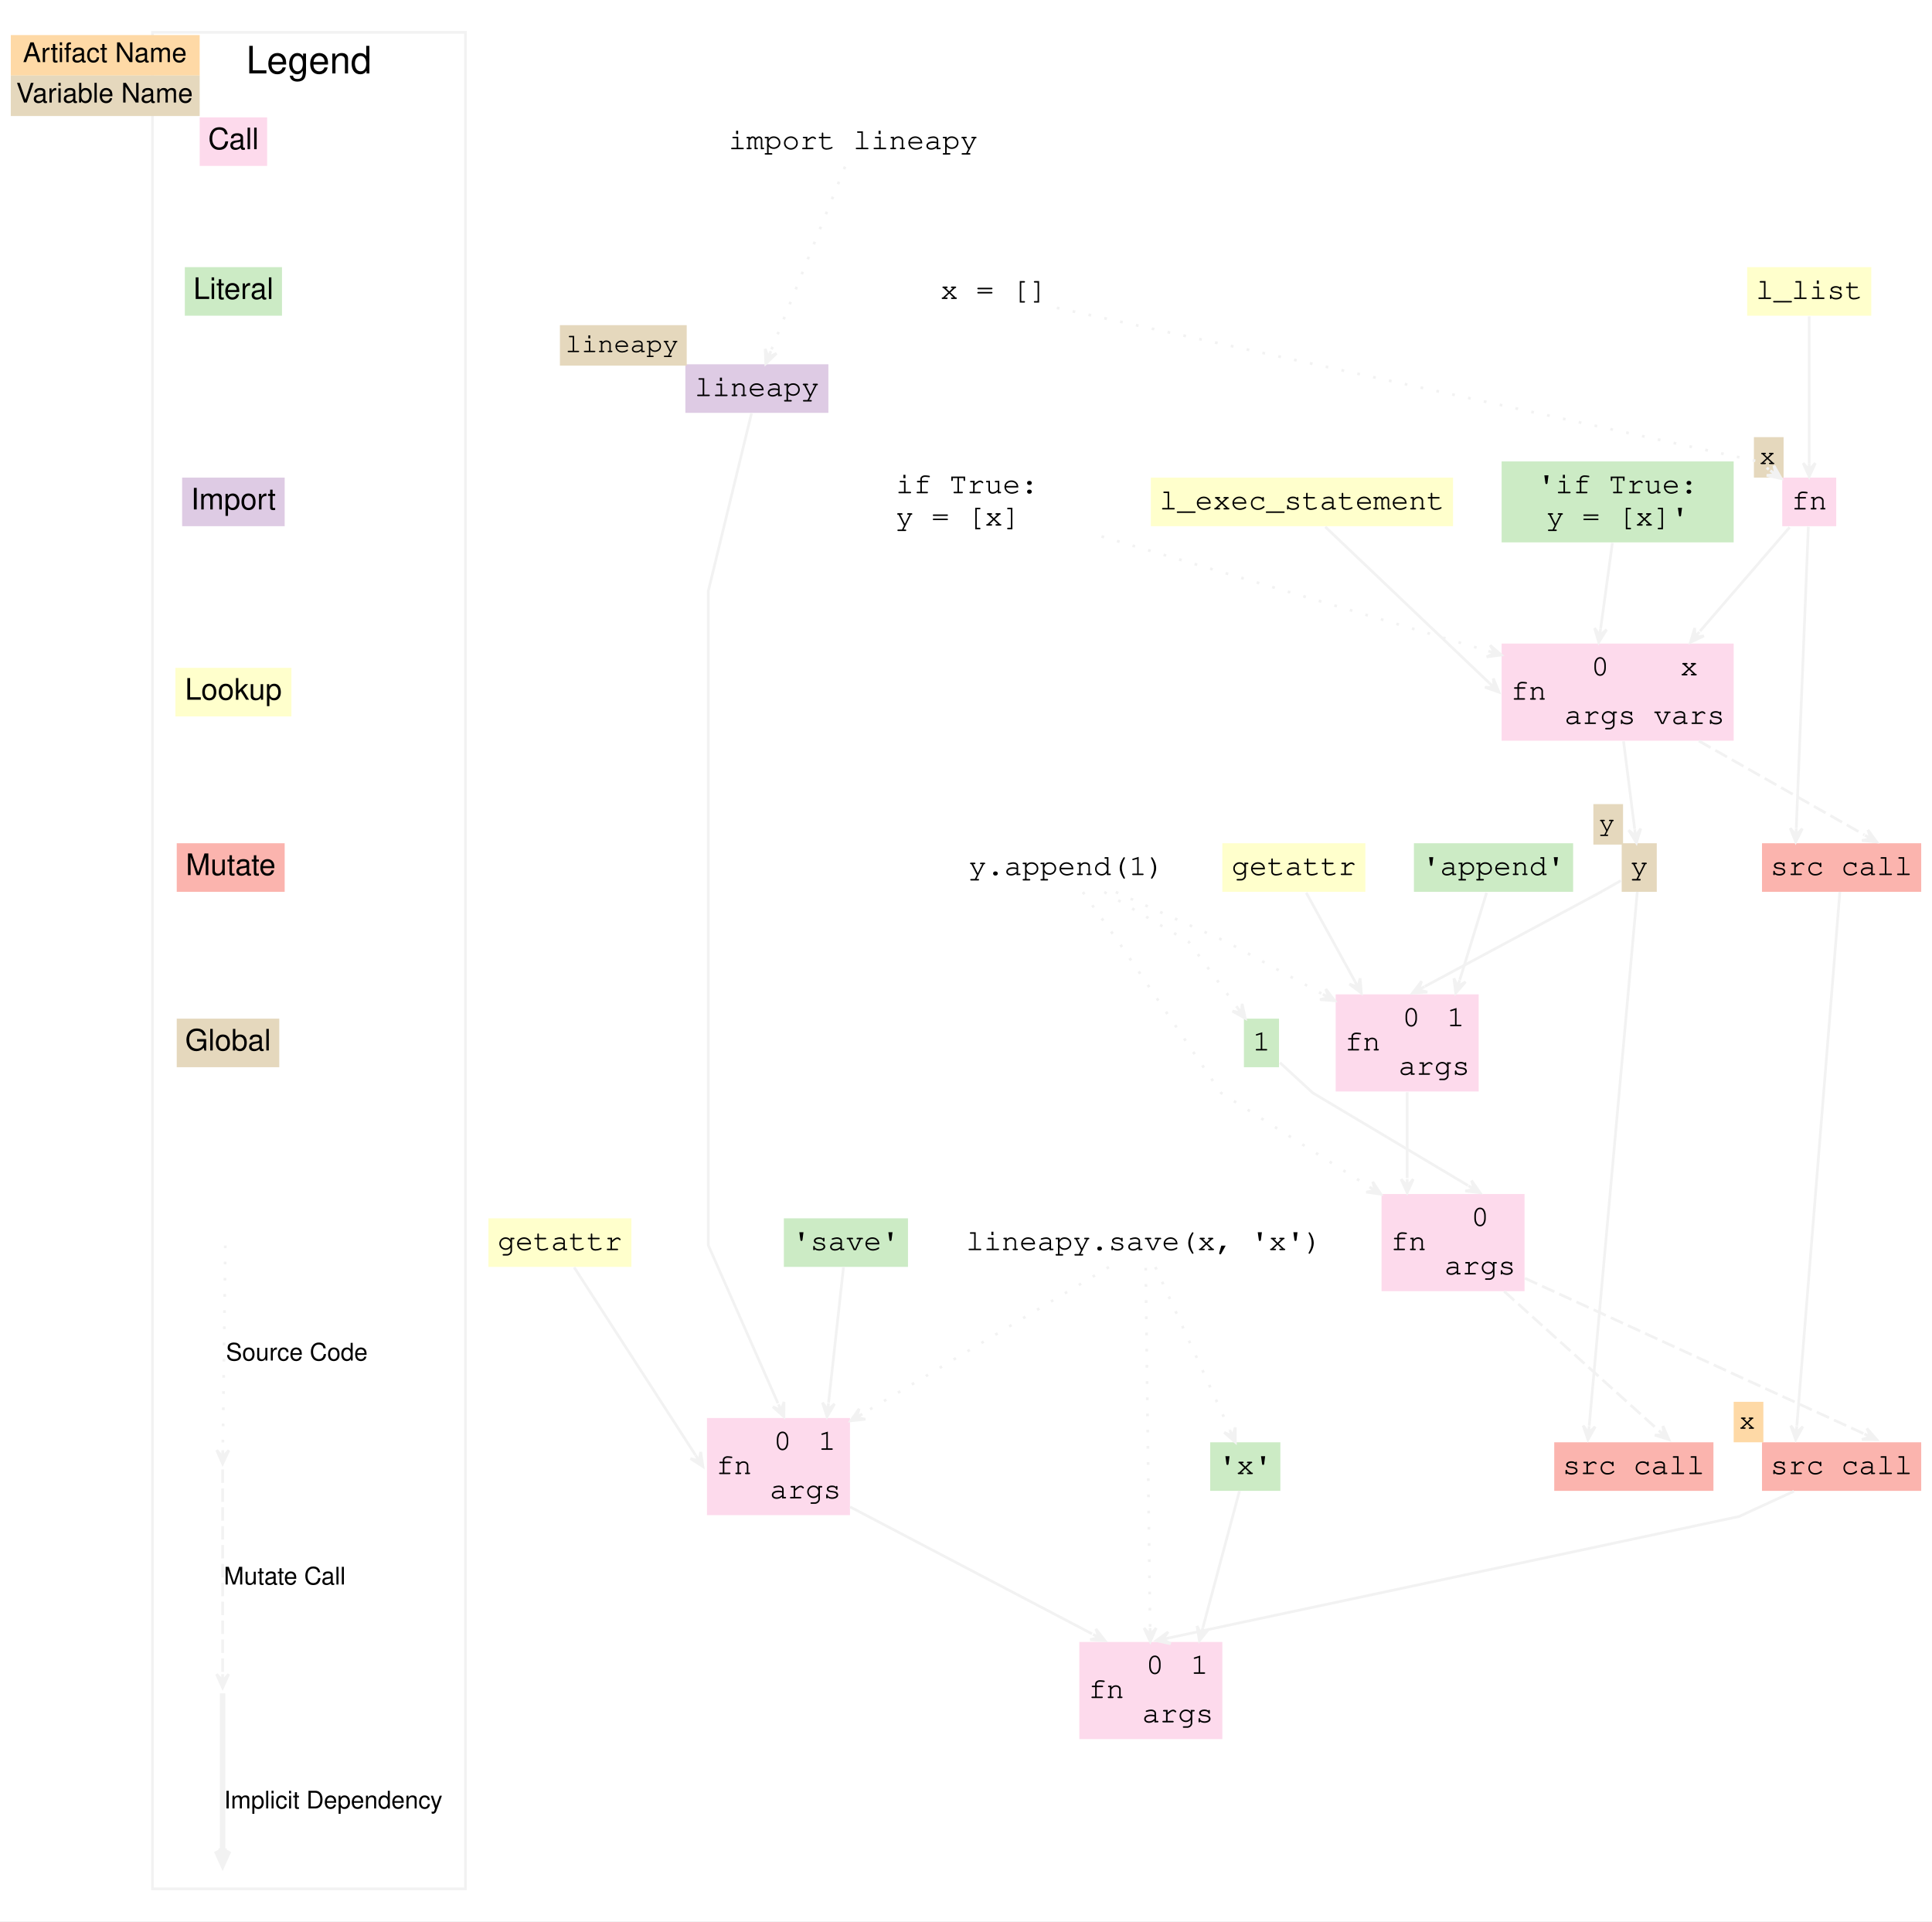
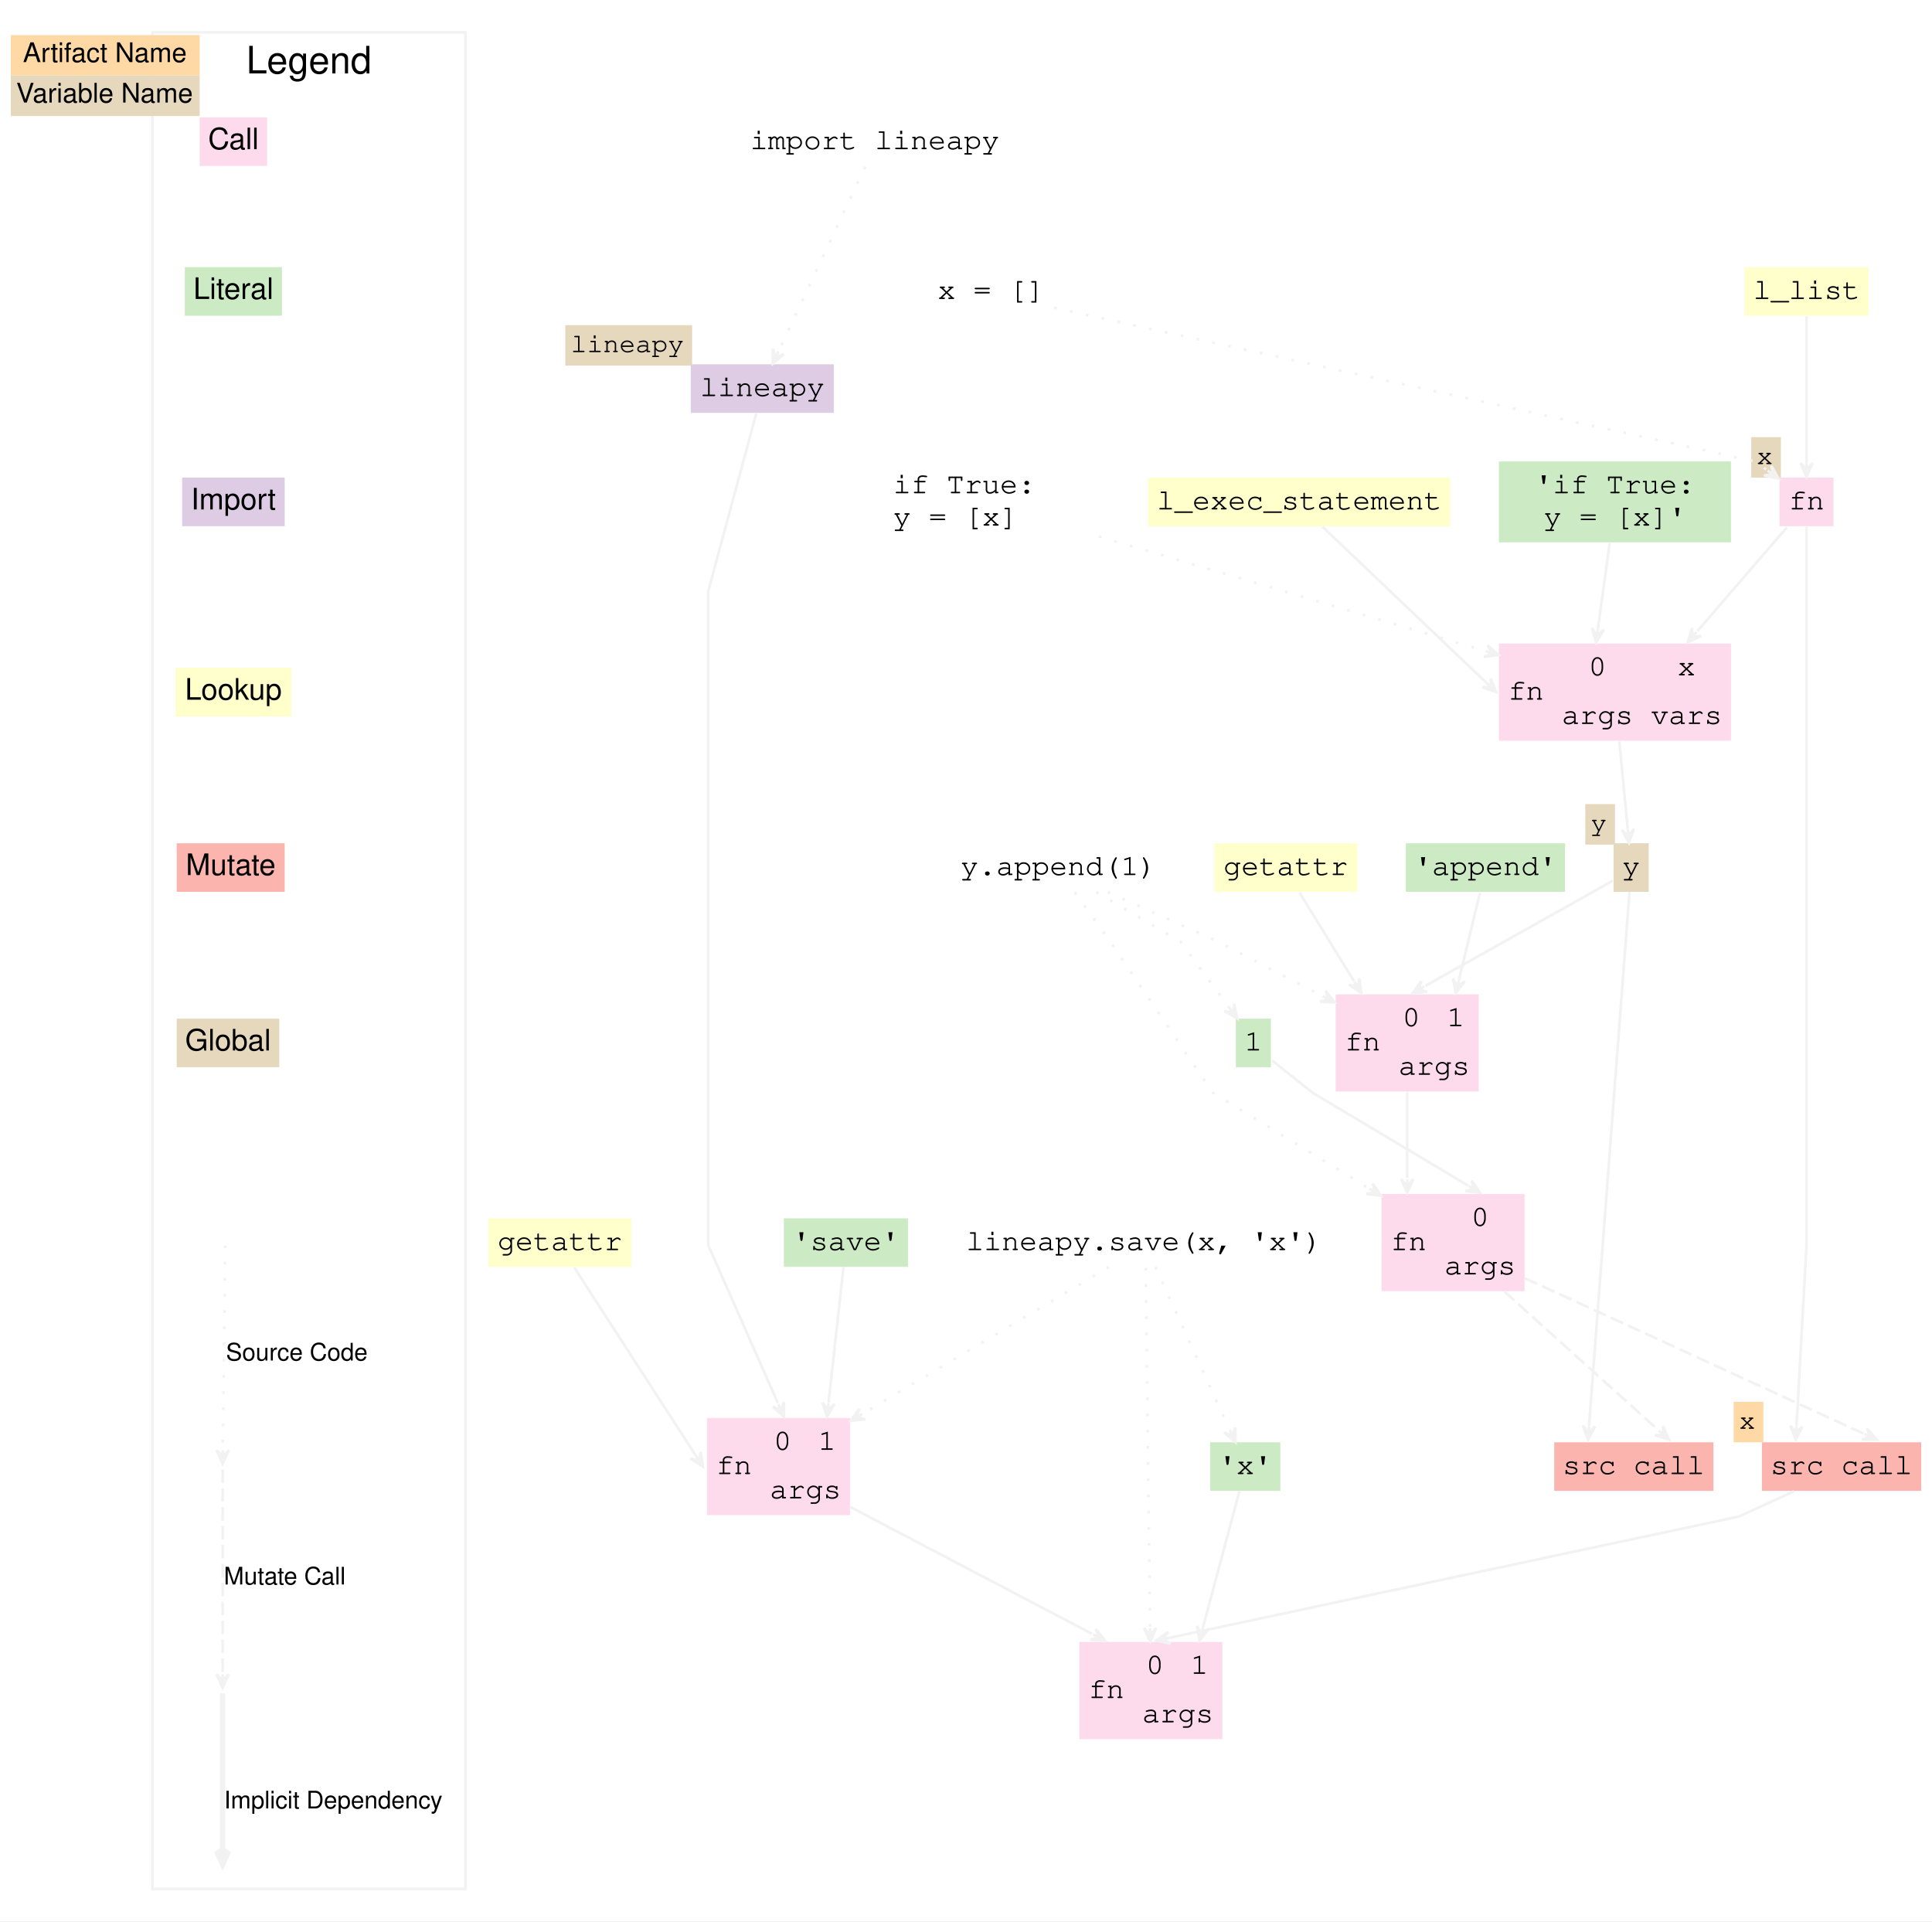
<svg xmlns="http://www.w3.org/2000/svg" width="716pt" height="712pt" viewBox="0 0 716 712">
  <g class="graph" transform="scale(1) translate(4 708)">
    <polygon points="-4 4 -4 -708 712 -708 712 4" fill="#fff" stroke="transparent" />
    <g class="cluster">
      <polygon points="52.5 -8 52.5 -696 168.5 -696 168.5 -8" fill="none" stroke="#f2f2f2" />
      <text x="110.5" y="-680.8" font-family="Helvetica,sans-Serif" font-size="14" text-anchor="middle">Legend</text>
    </g>
    <g class="node">
      <polygon points="70 -646.5 70 -664.5 95 -664.5 95 -646.5" fill="#fddaec" stroke="#f2f2f2" stroke-width="0" />
      <text x="82.5" y="-652.7" fill="#000000" font-family="Helvetica,sans-Serif" font-size="11" text-anchor="middle">Call</text>
      <polygon points="0 -680 0 -695 70 -695 70 -680" fill="#fed9a6" stroke="transparent" />
      <text x="4.5" y="-685" fill="#000000" font-family="Helvetica,sans-Serif" font-size="10">Artifact Name</text>
      <polygon points="0 -665 0 -680 70 -680 70 -665" fill="#e5d8bd" stroke="transparent" />
      <text x="2" y="-670" fill="#000000" font-family="Helvetica,sans-Serif" font-size="10">Variable Name</text>
      <polygon points="100.5 -609 64.5 -609 64.5 -591 100.5 -591" fill="#ccebc5" stroke="#f2f2f2" stroke-width="0" />
      <text x="82.5" y="-597.2" fill="#000000" font-family="Helvetica,sans-Serif" font-size="11" text-anchor="middle">Literal</text>
      <polygon points="101.5 -531 63.5 -531 63.5 -513 101.5 -513" fill="#decbe4" stroke="#f2f2f2" stroke-width="0" />
      <text x="82.5" y="-519.2" fill="#000000" font-family="Helvetica,sans-Serif" font-size="11" text-anchor="middle">Import</text>
      <polygon points="104 -460.5 61 -460.5 61 -442.5 104 -442.5" fill="#ffc" stroke="#f2f2f2" stroke-width="0" />
      <text x="82.5" y="-448.7" fill="#000000" font-family="Helvetica,sans-Serif" font-size="11" text-anchor="middle">Lookup</text>
      <polygon points="61.5 -377.5 61.5 -395.5 101.5 -395.5 101.5 -377.5" fill="#fbb4ae" stroke="#f2f2f2" stroke-width="0" />
      <text x="81.5" y="-383.7" fill="#000000" font-family="Helvetica,sans-Serif" font-size="11" text-anchor="middle">Mutate</text>
      <polygon points="99.5 -330.5 61.5 -330.5 61.5 -312.5 99.5 -312.5" fill="#e5d8bd" stroke="#f2f2f2" stroke-width="0" />
      <text x="80.5" y="-318.7" fill="#000000" font-family="Helvetica,sans-Serif" font-size="11" text-anchor="middle">Global</text>
    </g>
    <g class="edge">
      <path d="m79.5-246.44c-0.03 2.05-0.71 57.54-0.93 75.43" fill="none" stroke="#f2f2f2" stroke-dasharray="1,5" />
      <polygon points="78.5 -165.56 80.81 -170.53 78.53 -168.06 78.56 -170.56 78.56 -170.56 78.56 -170.56 78.53 -168.06 76.31 -170.58 78.5 -165.56" fill="#f2f2f2" stroke="#f2f2f2" />
      <text x="106" y="-203.8" font-family="Helvetica,sans-Serif" font-size="9" text-anchor="middle">Source Code</text>
      <path d="m78.5-163.44v75.43" fill="none" stroke="#f2f2f2" stroke-dasharray="5,2" />
      <polygon points="78.5 -82.56 80.75 -87.56 78.5 -85.06 78.5 -87.56 78.5 -87.56 78.5 -87.56 78.5 -85.06 76.25 -87.56 78.5 -82.56" fill="#f2f2f2" stroke="#f2f2f2" />
      <text x="101.5" y="-120.8" font-family="Helvetica,sans-Serif" font-size="9" text-anchor="middle">Mutate Call</text>
      <path d="m78.5-80.45v58.33" fill="none" stroke="#f2f2f2" stroke-width="2" />
      <polygon points="78.5 -17.04 80.75 -22.04 79 -19.54 79 -22.04 78.5 -22.04 78 -22.04 78 -19.54 76.25 -22.04 78.5 -17.04" fill="#f2f2f2" stroke="#f2f2f2" stroke-width="2" />
      <text x="119.5" y="-37.8" font-family="Helvetica,sans-Serif" font-size="9" text-anchor="middle">Implicit Dependency</text>
    </g>
    <g class="node">
-       <polygon points="303 -573 250 -573 250 -555 303 -555" fill="#decbe4" stroke="#f2f2f2" stroke-width="0" />
-       <text x="276.5" y="-561.2" fill="#000000" font-family="Courier,monospace" font-size="11" text-anchor="middle">lineapy</text>
-       <polygon points="203.5 -572.5 203.5 -587.5 250.5 -587.5 250.5 -572.5" fill="#e5d8bd" stroke="transparent" />
-       <text x="205.5" y="-577.5" fill="#000000" font-family="Courier,monospace" font-size="10">lineapy</text>
+       <polygon points="305 -573 252 -573 252 -555 305 -555" fill="#decbe4" stroke="#f2f2f2" stroke-width="0" />
+       <text x="278.5" y="-561.2" fill="#000000" font-family="Courier,monospace" font-size="11" text-anchor="middle">lineapy</text>
+       <polygon points="205.5 -572.5 205.5 -587.5 252.5 -587.5 252.5 -572.5" fill="#e5d8bd" stroke="transparent" />
+       <text x="207.5" y="-577.5" fill="#000000" font-family="Courier,monospace" font-size="10">lineapy</text>
      <polygon points="258 -146.5 258 -182.5 311 -182.5 311 -146.5" fill="#fddaec" stroke="#f2f2f2" stroke-width="0" />
      <text x="268" y="-161.7" fill="#000000" font-family="Courier,monospace" font-size="11" text-anchor="middle">fn</text>
      <polyline points="278 -146.5 278 -182.5" fill="none" stroke="#f2f2f2" stroke-width="0" />
      <text x="286" y="-170.7" fill="#000000" font-family="Courier,monospace" font-size="11" text-anchor="middle">0</text>
      <polyline points="294 -164.5 294 -182.5" fill="none" stroke="#f2f2f2" stroke-width="0" />
      <text x="302.5" y="-170.7" fill="#000000" font-family="Courier,monospace" font-size="11" text-anchor="middle">1</text>
      <polyline points="278 -164.5 311 -164.5" fill="none" stroke="#f2f2f2" stroke-width="0" />
      <text x="294.5" y="-152.7" fill="#000000" font-family="Courier,monospace" font-size="11" text-anchor="middle">args</text>
    </g>
    <g class="edge" stroke="#f2f2f2">
-       <path d="m274.5-554.8c-4.68 19.27-16 65.8-16 65.8v242.5s19.2 43.55 25.8 58.52" fill="none" />
+       <path d="m276.28-554.8c-5.2 19.27-17.78 65.8-17.78 65.8v242.5s19.2 43.55 25.8 58.52" fill="none" />
      <polygon points="286.5 -183 286.54 -188.48 285.49 -185.29 284.48 -187.57 284.48 -187.57 284.48 -187.57 285.49 -185.29 282.42 -186.67 286.5 -183" fill="#f2f2f2" />
    </g>
    <g class="node">
-       <polygon points="689.5 -609 643.5 -609 643.5 -591 689.5 -591" fill="#ffc" stroke="#f2f2f2" stroke-width="0" />
-       <text x="666.5" y="-597.2" fill="#000000" font-family="Courier,monospace" font-size="11" text-anchor="middle">l_list</text>
-       <polygon points="656.5 -513 656.5 -531 676.5 -531 676.5 -513" fill="#fddaec" stroke="#f2f2f2" stroke-width="0" />
-       <text x="666.5" y="-519.2" fill="#000000" font-family="Courier,monospace" font-size="11" text-anchor="middle">fn</text>
-       <polygon points="646 -531 646 -546 657 -546 657 -531" fill="#e5d8bd" stroke="transparent" />
-       <text x="648" y="-536" fill="#000000" font-family="Courier,monospace" font-size="10">x</text>
-     </g>
-     <g class="edge" stroke="#f2f2f2">
-       <path d="m666.5-590.76v54.34" fill="none" />
-       <polygon points="666.5 -531.37 668.75 -536.37 666.5 -533.87 666.5 -536.37 666.5 -536.37 666.5 -536.37 666.5 -533.87 664.25 -536.37 666.5 -531.37" fill="#f2f2f2" />
-     </g>
-     <g class="node">
-       <polygon points="649 -377.5 649 -395.5 708 -395.5 708 -377.5" fill="#fbb4ae" stroke="#f2f2f2" stroke-width="0" />
-       <text x="662" y="-383.7" fill="#000000" font-family="Courier,monospace" font-size="11" text-anchor="middle">src</text>
-       <polyline points="675 -377.5 675 -395.5" fill="none" stroke="#f2f2f2" stroke-width="0" />
-       <text x="691.5" y="-383.7" fill="#000000" font-family="Courier,monospace" font-size="11" text-anchor="middle">call</text>
-     </g>
-     <g class="edge" stroke="#f2f2f2">
-       <path d="m666.17-512.8c-0.95 23.79-3.69 92.35-4.47 111.68" fill="none" />
-       <polygon points="661.5 -396 663.95 -400.91 661.6 -398.5 661.7 -401 661.7 -401 661.7 -401 661.6 -398.5 659.45 -401.09 661.5 -396" fill="#f2f2f2" />
-     </g>
-     <g class="node">
-       <polygon points="552.5 -433.5 552.5 -469.5 638.5 -469.5 638.5 -433.5" fill="#fddaec" stroke="#f2f2f2" stroke-width="0" />
-       <text x="562.5" y="-448.7" fill="#000000" font-family="Courier,monospace" font-size="11" text-anchor="middle">fn</text>
-       <polyline points="572.5 -433.5 572.5 -469.5" fill="none" stroke="#f2f2f2" stroke-width="0" />
-       <text x="589" y="-457.7" fill="#000000" font-family="Courier,monospace" font-size="11" text-anchor="middle">0</text>
-       <polyline points="572.5 -451.5 605.5 -451.5" fill="none" stroke="#f2f2f2" stroke-width="0" />
-       <text x="589" y="-439.7" fill="#000000" font-family="Courier,monospace" font-size="11" text-anchor="middle">args</text>
-       <polyline points="605.5 -433.5 605.5 -469.5" fill="none" stroke="#f2f2f2" stroke-width="0" />
-       <text x="622" y="-457.7" fill="#000000" font-family="Courier,monospace" font-size="11" text-anchor="middle">x</text>
-       <polyline points="605.5 -451.5 638.5 -451.5" fill="none" stroke="#f2f2f2" stroke-width="0" />
-       <text x="622" y="-439.7" fill="#000000" font-family="Courier,monospace" font-size="11" text-anchor="middle">vars</text>
-     </g>
-     <g class="edge" stroke="#f2f2f2">
-       <path d="m659.23-512.58c-9.56 11.09-26.01 30.16-33.2 38.49" fill="none" />
-       <polygon points="622.5 -470 627.47 -472.32 624.13 -471.89 625.77 -473.79 625.77 -473.79 625.77 -473.79 624.13 -471.89 624.06 -475.26 622.5 -470" fill="#f2f2f2" />
-     </g>
-     <g class="node">
-       <polygon points="534.5 -531 422.5 -531 422.5 -513 534.5 -513" fill="#ffc" stroke="#f2f2f2" stroke-width="0" />
-       <text x="478.5" y="-519.2" fill="#000000" font-family="Courier,monospace" font-size="11" text-anchor="middle">l_exec_statement</text>
-     </g>
-     <g class="edge" stroke="#f2f2f2">
-       <path d="m487.16-512.75c16.01 15.24 49.63 47.24 60.71 57.79" fill="none" />
-       <polygon points="551.5 -451.5 549.43 -456.58 549.69 -453.22 547.88 -454.95 547.88 -454.95 547.88 -454.95 549.69 -453.22 546.33 -453.32 551.5 -451.5" fill="#f2f2f2" />
-     </g>
-     <g class="node">
-       <polygon points="638.5 -537 552.5 -537 552.5 -507 638.5 -507" fill="#ccebc5" stroke="#f2f2f2" stroke-width="0" />
-       <text x="595.5" y="-525.2" fill="#000000" font-family="Courier,monospace" font-size="11" text-anchor="middle">'if True:</text>
-       <text x="595.5" y="-513.2" fill="#000000" font-family="Courier,monospace" font-size="11" text-anchor="middle">y = [x]'</text>
-     </g>
-     <g class="edge" stroke="#f2f2f2">
-       <path d="m593.55-506.79c-1.46 10.61-3.36 24.49-4.36 31.79" fill="none" />
-       <polygon points="588.5 -470 591.41 -474.65 588.84 -472.48 589.18 -474.95 589.18 -474.95 589.18 -474.95 588.84 -472.48 586.95 -475.26 588.5 -470" fill="#f2f2f2" />
-     </g>
-     <g class="node">
-       <polygon points="610 -395.5 597 -395.5 597 -377.5 610 -377.5" fill="#e5d8bd" stroke="#f2f2f2" stroke-width="0" />
-       <text x="603.5" y="-383.7" fill="#000000" font-family="Courier,monospace" font-size="11" text-anchor="middle">y</text>
-       <polygon points="586.5 -395 586.5 -410 597.5 -410 597.5 -395" fill="#e5d8bd" stroke="transparent" />
-       <text x="588.5" y="-400" fill="#000000" font-family="Courier,monospace" font-size="10">y</text>
+       <polygon points="688.5 -609 642.5 -609 642.5 -591 688.5 -591" fill="#ffc" stroke="#f2f2f2" stroke-width="0" />
+       <text x="665.5" y="-597.2" fill="#000000" font-family="Courier,monospace" font-size="11" text-anchor="middle">l_list</text>
+       <polygon points="655.5 -513 655.5 -531 675.5 -531 675.5 -513" fill="#fddaec" stroke="#f2f2f2" stroke-width="0" />
+       <text x="665.5" y="-519.2" fill="#000000" font-family="Courier,monospace" font-size="11" text-anchor="middle">fn</text>
+       <polygon points="645 -531 645 -546 656 -546 656 -531" fill="#e5d8bd" stroke="transparent" />
+       <text x="647" y="-536" fill="#000000" font-family="Courier,monospace" font-size="10">x</text>
+     </g>
+     <g class="edge" stroke="#f2f2f2">
+       <path d="m665.5-590.76v54.34" fill="none" />
+       <polygon points="665.5 -531.37 667.75 -536.37 665.5 -533.87 665.5 -536.37 665.5 -536.37 665.5 -536.37 665.5 -533.87 663.25 -536.37 665.5 -531.37" fill="#f2f2f2" />
+     </g>
+     <g class="node">
+       <polygon points="551.5 -433.5 551.5 -469.5 637.5 -469.5 637.5 -433.5" fill="#fddaec" stroke="#f2f2f2" stroke-width="0" />
+       <text x="561.5" y="-448.7" fill="#000000" font-family="Courier,monospace" font-size="11" text-anchor="middle">fn</text>
+       <polyline points="571.5 -433.5 571.5 -469.5" fill="none" stroke="#f2f2f2" stroke-width="0" />
+       <text x="588" y="-457.7" fill="#000000" font-family="Courier,monospace" font-size="11" text-anchor="middle">0</text>
+       <polyline points="571.5 -451.5 604.5 -451.5" fill="none" stroke="#f2f2f2" stroke-width="0" />
+       <text x="588" y="-439.7" fill="#000000" font-family="Courier,monospace" font-size="11" text-anchor="middle">args</text>
+       <polyline points="604.5 -433.5 604.5 -469.5" fill="none" stroke="#f2f2f2" stroke-width="0" />
+       <text x="621" y="-457.7" fill="#000000" font-family="Courier,monospace" font-size="11" text-anchor="middle">x</text>
+       <polyline points="604.5 -451.5 637.5 -451.5" fill="none" stroke="#f2f2f2" stroke-width="0" />
+       <text x="621" y="-439.7" fill="#000000" font-family="Courier,monospace" font-size="11" text-anchor="middle">vars</text>
+     </g>
+     <g class="edge" stroke="#f2f2f2">
+       <path d="m658.23-512.58c-9.56 11.09-26.01 30.16-33.2 38.49" fill="none" />
+       <polygon points="621.5 -470 626.47 -472.32 623.13 -471.89 624.77 -473.79 624.77 -473.79 624.77 -473.79 623.13 -471.89 623.06 -475.26 621.5 -470" fill="#f2f2f2" />
+     </g>
+     <g class="node">
+       <polygon points="649 -155.5 649 -173.5 708 -173.5 708 -155.5" fill="#fbb4ae" stroke="#f2f2f2" stroke-width="0" />
+       <text x="662" y="-161.7" fill="#000000" font-family="Courier,monospace" font-size="11" text-anchor="middle">src</text>
+       <polyline points="675 -155.5 675 -173.5" fill="none" stroke="#f2f2f2" stroke-width="0" />
+       <text x="691.5" y="-161.7" fill="#000000" font-family="Courier,monospace" font-size="11" text-anchor="middle">call</text>
+       <polygon points="638.5 -173.5 638.5 -188.5 649.5 -188.5 649.5 -173.5" fill="#fed9a6" stroke="transparent" />
+       <text x="640.5" y="-178.5" fill="#000000" font-family="Courier,monospace" font-size="10">x</text>
+     </g>
+     <g class="edge" stroke="#f2f2f2">
+       <path d="m665.5-512.87v60.37 206s-2.8 50.31-3.71 66.82" fill="none" />
+       <polygon points="661.5 -174.5 664.02 -179.37 661.64 -177 661.78 -179.49 661.78 -179.49 661.78 -179.49 661.64 -177 659.53 -179.62 661.5 -174.5" fill="#f2f2f2" />
+     </g>
+     <g class="node">
+       <polygon points="533.5 -531 421.5 -531 421.5 -513 533.5 -513" fill="#ffc" stroke="#f2f2f2" stroke-width="0" />
+       <text x="477.5" y="-519.2" fill="#000000" font-family="Courier,monospace" font-size="11" text-anchor="middle">l_exec_statement</text>
+     </g>
+     <g class="edge" stroke="#f2f2f2">
+       <path d="m486.16-512.75c16.01 15.24 49.63 47.24 60.71 57.79" fill="none" />
+       <polygon points="550.5 -451.5 548.43 -456.58 548.69 -453.22 546.88 -454.95 546.88 -454.95 546.88 -454.95 548.69 -453.22 545.33 -453.32 550.5 -451.5" fill="#f2f2f2" />
+     </g>
+     <g class="node">
+       <polygon points="637.5 -537 551.5 -537 551.5 -507 637.5 -507" fill="#ccebc5" stroke="#f2f2f2" stroke-width="0" />
+       <text x="594.5" y="-525.2" fill="#000000" font-family="Courier,monospace" font-size="11" text-anchor="middle">'if True:</text>
+       <text x="594.5" y="-513.2" fill="#000000" font-family="Courier,monospace" font-size="11" text-anchor="middle">y = [x]'</text>
+     </g>
+     <g class="edge" stroke="#f2f2f2">
+       <path d="m592.55-506.79c-1.46 10.61-3.36 24.49-4.36 31.79" fill="none" />
+       <polygon points="587.5 -470 590.41 -474.65 587.84 -472.48 588.18 -474.95 588.18 -474.95 588.18 -474.95 587.84 -472.48 585.95 -475.26 587.5 -470" fill="#f2f2f2" />
+     </g>
+     <g class="node">
+       <polygon points="607 -395.5 594 -395.5 594 -377.5 607 -377.5" fill="#e5d8bd" stroke="#f2f2f2" stroke-width="0" />
+       <text x="600.5" y="-383.7" fill="#000000" font-family="Courier,monospace" font-size="11" text-anchor="middle">y</text>
+       <polygon points="583.5 -395 583.5 -410 594.5 -410 594.5 -395" fill="#e5d8bd" stroke="transparent" />
+       <text x="585.5" y="-400" fill="#000000" font-family="Courier,monospace" font-size="10">y</text>
      <polygon points="491 -303.5 491 -339.5 544 -339.5 544 -303.5" fill="#fddaec" stroke="#f2f2f2" stroke-width="0" />
      <text x="501" y="-318.7" fill="#000000" font-family="Courier,monospace" font-size="11" text-anchor="middle">fn</text>
      <polyline points="511 -303.5 511 -339.5" fill="none" stroke="#f2f2f2" stroke-width="0" />
      <text x="519" y="-327.7" fill="#000000" font-family="Courier,monospace" font-size="11" text-anchor="middle">0</text>
      <polyline points="527 -321.5 527 -339.5" fill="none" stroke="#f2f2f2" stroke-width="0" />
      <text x="535.5" y="-327.7" fill="#000000" font-family="Courier,monospace" font-size="11" text-anchor="middle">1</text>
      <polyline points="511 -321.5 544 -321.5" fill="none" stroke="#f2f2f2" stroke-width="0" />
      <text x="527.5" y="-309.7" fill="#000000" font-family="Courier,monospace" font-size="11" text-anchor="middle">args</text>
    </g>
    <g class="edge" stroke="#f2f2f2">
-       <path d="m596.7-381.65c-3.97 2.25-8.2 4.65-8.2 4.65s-49.12 26.34-64.47 34.57" fill="none" />
-       <polygon points="519.5 -340 524.97 -340.38 521.7 -341.18 523.91 -342.36 523.91 -342.36 523.91 -342.36 521.7 -341.18 522.84 -344.35 519.5 -340" fill="#f2f2f2" />
+       <path d="m593.7-381.65c-3.97 2.25-8.2 4.65-8.2 4.65s-46.12 25.86-61.25 34.34" fill="none" />
+       <polygon points="519.5 -340 524.96 -340.48 521.68 -341.22 523.86 -342.45 523.86 -342.45 523.86 -342.45 521.68 -341.22 522.76 -344.41 519.5 -340" fill="#f2f2f2" />
    </g>
    <g class="node">
      <polygon points="572 -155.5 572 -173.5 631 -173.5 631 -155.5" fill="#fbb4ae" stroke="#f2f2f2" stroke-width="0" />
      <text x="585" y="-161.7" fill="#000000" font-family="Courier,monospace" font-size="11" text-anchor="middle">src</text>
      <polyline points="598 -155.5 598 -173.5" fill="none" stroke="#f2f2f2" stroke-width="0" />
      <text x="614.5" y="-161.7" fill="#000000" font-family="Courier,monospace" font-size="11" text-anchor="middle">call</text>
    </g>
    <g class="edge" stroke="#f2f2f2">
-       <path d="m602.78-377.49c-3.11 34.48-15.28 169.7-17.82 197.84" fill="none" />
-       <polygon points="584.5 -174.5 587.19 -179.28 584.72 -176.99 584.95 -179.48 584.95 -179.48 584.95 -179.48 584.72 -176.99 582.71 -179.68 584.5 -174.5" fill="#f2f2f2" />
-     </g>
-     <g class="node">
-       <polygon points="649 -155.5 649 -173.5 708 -173.5 708 -155.5" fill="#fbb4ae" stroke="#f2f2f2" stroke-width="0" />
-       <text x="662" y="-161.7" fill="#000000" font-family="Courier,monospace" font-size="11" text-anchor="middle">src</text>
-       <polyline points="675 -155.5 675 -173.5" fill="none" stroke="#f2f2f2" stroke-width="0" />
-       <text x="691.5" y="-161.7" fill="#000000" font-family="Courier,monospace" font-size="11" text-anchor="middle">call</text>
-       <polygon points="638.5 -173.5 638.5 -188.5 649.5 -188.5 649.5 -173.5" fill="#fed9a6" stroke="transparent" />
-       <text x="640.5" y="-178.5" fill="#000000" font-family="Courier,monospace" font-size="10">x</text>
-     </g>
-     <g class="edge" stroke="#f2f2f2">
-       <path d="m677.85-377.49c-2.77 34.48-13.67 169.7-15.94 197.84" fill="none" />
-       <polygon points="661.5 -174.5 664.14 -179.3 661.7 -176.99 661.9 -179.48 661.9 -179.48 661.9 -179.48 661.7 -176.99 659.66 -179.66 661.5 -174.5" fill="#f2f2f2" />
-       <path d="m597.69-433.28c1.3 10.23 2.92 23.01 4.12 32.47" fill="none" />
-       <polygon points="602.46 -395.67 604.06 -400.92 602.15 -398.15 601.83 -400.63 601.83 -400.63 601.83 -400.63 602.15 -398.15 599.6 -400.35 602.46 -395.67" fill="#f2f2f2" />
-       <path d="m625.61-433.41c22.22 12.62 50.4 28.61 61.3 34.8" fill="none" stroke-dasharray="5,2" />
-       <polygon points="691.5 -396 688.26 -400.43 689.33 -397.23 687.15 -398.47 687.15 -398.47 687.15 -398.47 689.33 -397.23 686.04 -396.51 691.5 -396" fill="#f2f2f2" />
-     </g>
-     <g class="node">
-       <polygon points="470 -330.5 457 -330.5 457 -312.5 470 -312.5" fill="#ccebc5" stroke="#f2f2f2" stroke-width="0" />
-       <text x="463.5" y="-318.7" fill="#000000" font-family="Courier,monospace" font-size="11" text-anchor="middle">1</text>
+       <path d="m599.89-377.49c-2.61 34.48-12.87 169.7-15 197.84" fill="none" />
+       <polygon points="584.5 -174.5 587.12 -179.32 584.69 -176.99 584.88 -179.49 584.88 -179.49 584.88 -179.49 584.69 -176.99 582.63 -179.66 584.5 -174.5" fill="#f2f2f2" />
+       <path d="m596.14-433.28c0.97 10.23 2.19 23.01 3.09 32.47" fill="none" />
+       <polygon points="599.72 -395.67 601.49 -400.86 599.48 -398.16 599.25 -400.65 599.25 -400.65 599.25 -400.65 599.48 -398.16 597.01 -400.44 599.72 -395.67" fill="#f2f2f2" />
+     </g>
+     <g class="node">
+       <polygon points="467 -330.5 454 -330.5 454 -312.5 467 -312.5" fill="#ccebc5" stroke="#f2f2f2" stroke-width="0" />
+       <text x="460.5" y="-318.7" fill="#000000" font-family="Courier,monospace" font-size="11" text-anchor="middle">1</text>
      <polygon points="508 -229.5 508 -265.5 561 -265.5 561 -229.5" fill="#fddaec" stroke="#f2f2f2" stroke-width="0" />
      <text x="518" y="-244.7" fill="#000000" font-family="Courier,monospace" font-size="11" text-anchor="middle">fn</text>
      <polyline points="528 -229.5 528 -265.5" fill="none" stroke="#f2f2f2" stroke-width="0" />
      <text x="544.5" y="-253.7" fill="#000000" font-family="Courier,monospace" font-size="11" text-anchor="middle">0</text>
      <polyline points="528 -247.5 561 -247.5" fill="none" stroke="#f2f2f2" stroke-width="0" />
      <text x="544.5" y="-235.7" fill="#000000" font-family="Courier,monospace" font-size="11" text-anchor="middle">args</text>
    </g>
    <g class="edge" stroke="#f2f2f2">
-       <path d="m470.36-314.18c5.44 5.01 12.14 11.18 12.14 11.18s43.33 25.86 57.54 34.34" fill="none" />
+       <path d="m467.46-314.96c6.45 5.12 15.04 11.96 15.04 11.96s43.33 25.86 57.54 34.34" fill="none" />
      <polygon points="544.5 -266 541.36 -270.49 542.35 -267.28 540.21 -268.56 540.21 -268.56 540.21 -268.56 542.35 -267.28 539.05 -266.63 544.5 -266" fill="#f2f2f2" />
    </g>
    <g class="node">
-       <polygon points="502 -395.5 449 -395.5 449 -377.5 502 -377.5" fill="#ffc" stroke="#f2f2f2" stroke-width="0" />
-       <text x="475.5" y="-383.7" fill="#000000" font-family="Courier,monospace" font-size="11" text-anchor="middle">getattr</text>
-     </g>
-     <g class="edge" stroke="#f2f2f2">
-       <path d="m480.09-377.15c5.3 9.64 13.82 25.16 17.98 32.72" fill="none" />
-       <polygon points="500.5 -340 500.06 -345.47 499.3 -342.19 498.09 -344.38 498.09 -344.38 498.09 -344.38 499.3 -342.19 496.12 -343.3 500.5 -340" fill="#f2f2f2" />
-     </g>
-     <g class="node">
-       <polygon points="579 -395.5 520 -395.5 520 -377.5 579 -377.5" fill="#ccebc5" stroke="#f2f2f2" stroke-width="0" />
-       <text x="549.5" y="-383.7" fill="#000000" font-family="Courier,monospace" font-size="11" text-anchor="middle">'append'</text>
-     </g>
-     <g class="edge" stroke="#f2f2f2">
-       <path d="m546.93-377.15c-2.9 9.44-7.54 24.5-9.92 32.23" fill="none" />
-       <polygon points="535.5 -340 539.12 -344.12 536.24 -342.39 536.97 -344.78 536.97 -344.78 536.97 -344.78 536.24 -342.39 534.82 -345.44 535.5 -340" fill="#f2f2f2" />
+       <polygon points="499 -395.5 446 -395.5 446 -377.5 499 -377.5" fill="#ffc" stroke="#f2f2f2" stroke-width="0" />
+       <text x="472.5" y="-383.7" fill="#000000" font-family="Courier,monospace" font-size="11" text-anchor="middle">getattr</text>
+     </g>
+     <g class="edge" stroke="#f2f2f2">
+       <path d="m477.64-377.15c5.93 9.64 15.48 25.16 20.13 32.72" fill="none" />
+       <polygon points="500.5 -340 499.8 -345.44 499.19 -342.13 497.88 -344.26 497.88 -344.26 497.88 -344.26 499.19 -342.13 495.96 -343.08 500.5 -340" fill="#f2f2f2" />
+     </g>
+     <g class="node">
+       <polygon points="576 -395.5 517 -395.5 517 -377.5 576 -377.5" fill="#ccebc5" stroke="#f2f2f2" stroke-width="0" />
+       <text x="546.5" y="-383.7" fill="#000000" font-family="Courier,monospace" font-size="11" text-anchor="middle">'append'</text>
+     </g>
+     <g class="edge" stroke="#f2f2f2">
+       <path d="m544.48-377.15c-2.28 9.44-5.92 24.5-7.79 32.23" fill="none" />
+       <polygon points="535.5 -340 538.86 -344.33 536.09 -342.43 536.68 -344.86 536.68 -344.86 536.68 -344.86 536.09 -342.43 534.49 -345.39 535.5 -340" fill="#f2f2f2" />
      <path d="m517.5-303.26v31.84" fill="none" />
      <polygon points="517.5 -266 519.75 -271 517.5 -268.5 517.5 -271 517.5 -271 517.5 -271 517.5 -268.5 515.25 -271 517.5 -266" fill="#f2f2f2" />
    </g>
    <g class="node">
      <polygon points="396 -63.5 396 -99.5 449 -99.5 449 -63.5" fill="#fddaec" stroke="#f2f2f2" stroke-width="0" />
      <text x="406" y="-78.7" fill="#000000" font-family="Courier,monospace" font-size="11" text-anchor="middle">fn</text>
      <polyline points="416 -63.5 416 -99.5" fill="none" stroke="#f2f2f2" stroke-width="0" />
      <text x="424" y="-87.7" fill="#000000" font-family="Courier,monospace" font-size="11" text-anchor="middle">0</text>
      <polyline points="432 -81.5 432 -99.5" fill="none" stroke="#f2f2f2" stroke-width="0" />
      <text x="440.5" y="-87.7" fill="#000000" font-family="Courier,monospace" font-size="11" text-anchor="middle">1</text>
      <polyline points="416 -81.5 449 -81.5" fill="none" stroke="#f2f2f2" stroke-width="0" />
      <text x="432.5" y="-69.7" fill="#000000" font-family="Courier,monospace" font-size="11" text-anchor="middle">args</text>
    </g>
    <g class="edge" stroke="#f2f2f2">
      <path d="m660.83-155.36c-9.92 4.57-20.33 9.36-20.33 9.36s-178.93 38.11-211.08 44.95" fill="none" />
      <polygon points="424.5 -100 429.86 -98.84 426.95 -100.52 429.39 -101.04 429.39 -101.04 429.39 -101.04 426.95 -100.52 428.92 -103.24 424.5 -100" fill="#f2f2f2" />
      <path d="m561.13-234.29c38.5 17.66 107.11 49.12 125.64 57.62" fill="none" stroke-dasharray="5,2" />
      <polygon points="691.5 -174.5 687.89 -178.63 689.23 -175.54 686.96 -176.58 686.96 -176.58 686.96 -176.58 689.23 -175.54 686.02 -174.54 691.5 -174.5" fill="#f2f2f2" />
      <path d="m553.46-229.44c19.04 17.14 46.96 42.27 57.14 51.43" fill="none" stroke-dasharray="5,2" />
      <polygon points="614.5 -174.5 612.29 -179.52 612.64 -176.17 610.78 -177.84 610.78 -177.84 610.78 -177.84 612.64 -176.17 609.28 -176.17 614.5 -174.5" fill="#f2f2f2" />
    </g>
    <g class="node">
      <polygon points="470.5 -173.5 444.5 -173.5 444.5 -155.5 470.5 -155.5" fill="#ccebc5" stroke="#f2f2f2" stroke-width="0" />
      <text x="457.5" y="-161.7" fill="#000000" font-family="Courier,monospace" font-size="11" text-anchor="middle">'x'</text>
    </g>
    <g class="edge" stroke="#f2f2f2">
      <path d="m455.35-155.46c-3.58 13.35-10.63 39.69-13.54 50.58" fill="none" />
      <polygon points="440.5 -100 443.97 -104.25 441.15 -102.41 441.79 -104.83 441.79 -104.83 441.79 -104.83 441.15 -102.41 439.62 -105.41 440.5 -100" fill="#f2f2f2" />
    </g>
    <g class="node">
      <polygon points="230 -256.5 177 -256.5 177 -238.5 230 -238.5" fill="#ffc" stroke="#f2f2f2" stroke-width="0" />
      <text x="203.5" y="-244.7" fill="#000000" font-family="Courier,monospace" font-size="11" text-anchor="middle">getattr</text>
    </g>
    <g class="edge" stroke="#f2f2f2">
      <path d="m208.78-238.34c11.1 17.18 36.54 56.54 44.96 69.57" fill="none" />
      <polygon points="256.5 -164.5 255.68 -169.92 255.14 -166.6 253.79 -168.7 253.79 -168.7 253.79 -168.7 255.14 -166.6 251.9 -167.48 256.5 -164.5" fill="#f2f2f2" />
    </g>
    <g class="node">
      <polygon points="332.5 -256.5 286.5 -256.5 286.5 -238.5 332.5 -238.5" fill="#ccebc5" stroke="#f2f2f2" stroke-width="0" />
      <text x="309.5" y="-244.7" fill="#000000" font-family="Courier,monospace" font-size="11" text-anchor="middle">'save'</text>
    </g>
    <g class="edge" stroke="#f2f2f2">
      <path d="m308.61-238.46c-1.45 13.22-4.31 39.17-5.54 50.24" fill="none" />
      <polygon points="302.5 -183 305.28 -187.72 302.77 -185.48 303.05 -187.97 303.05 -187.97 303.05 -187.97 302.77 -185.48 300.81 -188.22 302.5 -183" fill="#f2f2f2" />
      <path d="m311.05-149.56c29.5 15.47 74.91 39.31 89.65 47.04" fill="none" />
      <polygon points="405.5 -100 402.12 -104.32 403.29 -101.16 401.07 -102.32 401.07 -102.32 401.07 -102.32 403.29 -101.16 400.03 -100.33 405.5 -100" fill="#f2f2f2" />
    </g>
    <g class="node">
-       <text x="266" y="-652.7" fill="#000000" font-family="Courier,monospace" font-size="11">import lineapy</text>
-     </g>
-     <g class="edge" stroke="#f2f2f2">
-       <path d="m309.18-646.24c-6.27 15.58-19.89 49.44-27.42 68.15" fill="none" stroke-dasharray="1,5" />
-       <polygon points="279.81 -573.24 283.77 -577.04 280.75 -575.56 281.68 -577.88 281.68 -577.88 281.68 -577.88 280.75 -575.56 279.59 -578.72 279.81 -573.24" fill="#f2f2f2" />
-     </g>
-     <g class="node">
-       <text x="344.5" y="-597.2" fill="#000000" font-family="Courier,monospace" font-size="11">x = []</text>
-     </g>
-     <g class="edge" stroke="#f2f2f2">
-       <path d="m387.66-593.93c67.59 14.81 259.84 56.93 259.84 56.93s1.8 1.32 4.29 3.16" fill="none" stroke-dasharray="1,5" />
-       <polygon points="656.11 -530.66 653.42 -535.43 654.1 -532.14 652.09 -533.62 652.09 -533.62 652.09 -533.62 654.1 -532.14 650.75 -531.81 656.11 -530.66" fill="#f2f2f2" />
+       <text x="274" y="-652.7" fill="#000000" font-family="Courier,monospace" font-size="11">import lineapy</text>
+     </g>
+     <g class="edge" stroke="#f2f2f2">
+       <path d="m316.62-646.24c-7.31 15.58-23.2 49.44-31.98 68.15" fill="none" stroke-dasharray="1,5" />
+       <polygon points="282.37 -573.24 286.53 -576.81 283.43 -575.5 284.49 -577.77 284.49 -577.77 284.49 -577.77 283.43 -575.5 282.45 -578.72 282.37 -573.24" fill="#f2f2f2" />
+     </g>
+     <g class="node">
+       <text x="343.5" y="-597.2" fill="#000000" font-family="Courier,monospace" font-size="11">x = []</text>
+     </g>
+     <g class="edge" stroke="#f2f2f2">
+       <path d="m386.66-593.93c67.59 14.81 259.84 56.93 259.84 56.93s1.8 1.32 4.29 3.16" fill="none" stroke-dasharray="1,5" />
+       <polygon points="655.11 -530.66 652.42 -535.43 653.1 -532.14 651.09 -533.62 651.09 -533.62 651.09 -533.62 653.1 -532.14 649.75 -531.81 655.11 -530.66" fill="#f2f2f2" />
    </g>
    <g class="node" fill="#000000" font-family="Courier,monospace" font-size="11">
-       <text x="328" y="-525.2">if True:</text>
-       <text x="328" y="-513.2">y = [x]</text>
-     </g>
-     <g class="edge" stroke="#f2f2f2">
-       <path d="m404.21-509.22c39.75 11.78 100.93 29.93 143.36 42.51" fill="none" stroke-dasharray="1,5" />
-       <polygon points="552.39 -465.28 548.24 -468.86 549.99 -465.99 547.6 -466.71 547.6 -466.71 547.6 -466.71 549.99 -465.99 546.96 -464.55 552.39 -465.28" fill="#f2f2f2" />
-     </g>
-     <g class="node">
-       <text x="355" y="-383.7" fill="#000000" font-family="Courier,monospace" font-size="11">y.append(1)</text>
-     </g>
-     <g class="edge" stroke="#f2f2f2">
-       <path d="m405.25-377.41c13.23 7.8 31.25 18.41 31.25 18.41s10.17 13.75 18.03 24.37" fill="none" stroke-dasharray="1,5" />
-       <polygon points="457.51 -330.6 456.34 -335.96 456.02 -332.61 454.53 -334.62 454.53 -334.62 454.53 -334.62 456.02 -332.61 452.73 -333.28 457.51 -330.6" fill="#f2f2f2" />
-       <path d="m409.52-377.41c17.35 7.8 40.98 18.41 40.98 18.41s18.27 9.95 35.73 19.46" fill="none" stroke-dasharray="1,5" />
-       <polygon points="490.63 -337.14 487.32 -341.5 488.44 -338.33 486.24 -339.53 486.24 -339.53 486.24 -339.53 488.44 -338.33 485.17 -337.55 490.63 -337.14" fill="#f2f2f2" />
-       <path d="m397.3-377.41c5.59 7.8 13.2 18.41 13.2 18.41s38 56 38 56 30.15 19.1 54.74 34.69" fill="none" stroke-dasharray="1,5" />
-       <polygon points="507.76 -265.45 504.74 -270.02 505.65 -266.78 503.54 -268.12 503.54 -268.12 503.54 -268.12 505.65 -266.78 502.33 -266.22 507.76 -265.45" fill="#f2f2f2" />
+       <text x="327" y="-525.2">if True:</text>
+       <text x="327" y="-513.2">y = [x]</text>
+     </g>
+     <g class="edge" stroke="#f2f2f2">
+       <path d="m403.21-509.22c39.75 11.78 100.93 29.93 143.36 42.51" fill="none" stroke-dasharray="1,5" />
+       <polygon points="551.39 -465.28 547.24 -468.86 548.99 -465.99 546.6 -466.71 546.6 -466.71 546.6 -466.71 548.99 -465.99 545.96 -464.55 551.39 -465.28" fill="#f2f2f2" />
+     </g>
+     <g class="node">
+       <text x="352" y="-383.7" fill="#000000" font-family="Courier,monospace" font-size="11">y.append(1)</text>
+     </g>
+     <g class="edge" stroke="#f2f2f2">
+       <path d="m402.25-377.41c13.23 7.8 31.25 18.41 31.25 18.41s10.17 13.75 18.03 24.37" fill="none" stroke-dasharray="1,5" />
+       <polygon points="454.51 -330.6 453.34 -335.96 453.02 -332.61 451.53 -334.62 451.53 -334.62 451.53 -334.62 453.02 -332.61 449.73 -333.28 454.51 -330.6" fill="#f2f2f2" />
+       <path d="m406.52-377.41c17.35 7.8 40.98 18.41 40.98 18.41s19.88 10.37 38.46 20.05" fill="none" stroke-dasharray="1,5" />
+       <polygon points="490.64 -336.51 487.24 -340.81 488.42 -337.66 486.2 -338.82 486.2 -338.82 486.2 -338.82 488.42 -337.66 485.16 -336.82 490.64 -336.51" fill="#f2f2f2" />
+       <path d="m394.3-377.41c5.59 7.8 13.2 18.41 13.2 18.41s38 56 38 56 32.24 19.74 57.92 35.46" fill="none" stroke-dasharray="1,5" />
+       <polygon points="507.8 -264.85 504.71 -269.38 505.67 -266.16 503.53 -267.46 503.53 -267.46 503.53 -267.46 505.67 -266.16 502.36 -265.54 507.8 -264.85" fill="#f2f2f2" />
    </g>
    <g class="node">
      <text x="354" y="-244.7" fill="#000000" font-family="Courier,monospace" font-size="11">lineapy.save(x, 'x')</text>
    </g>
    <g class="edge" stroke="#f2f2f2">
      <path d="m424.18-238.44c6.43 14.07 19.74 43.22 27.45 60.1" fill="none" stroke-dasharray="1,5" />
      <polygon points="453.83 -173.53 453.8 -179.01 452.79 -175.8 451.75 -178.08 451.75 -178.08 451.75 -178.08 452.79 -175.8 449.71 -177.14 453.83 -173.53" fill="#f2f2f2" />
      <path d="m406.96-238.44c-21.11 12.58-62.42 37.18-91.2 54.32" fill="none" stroke-dasharray="1,5" />
      <polygon points="311.26 -181.44 316.7 -182.06 313.4 -182.71 315.55 -183.99 315.55 -183.99 315.55 -183.99 313.4 -182.71 314.4 -185.93 311.26 -181.44" fill="#f2f2f2" />
      <path d="m420.6-238.14c0.3 24.45 1.18 96.43 1.63 133.31" fill="none" stroke-dasharray="1,5" />
      <polygon points="422.29 -99.66 424.48 -104.68 422.26 -102.16 422.23 -104.66 422.23 -104.66 422.23 -104.66 422.26 -102.16 419.98 -104.63 422.29 -99.66" fill="#f2f2f2" />
    </g>
  </g>
</svg>
